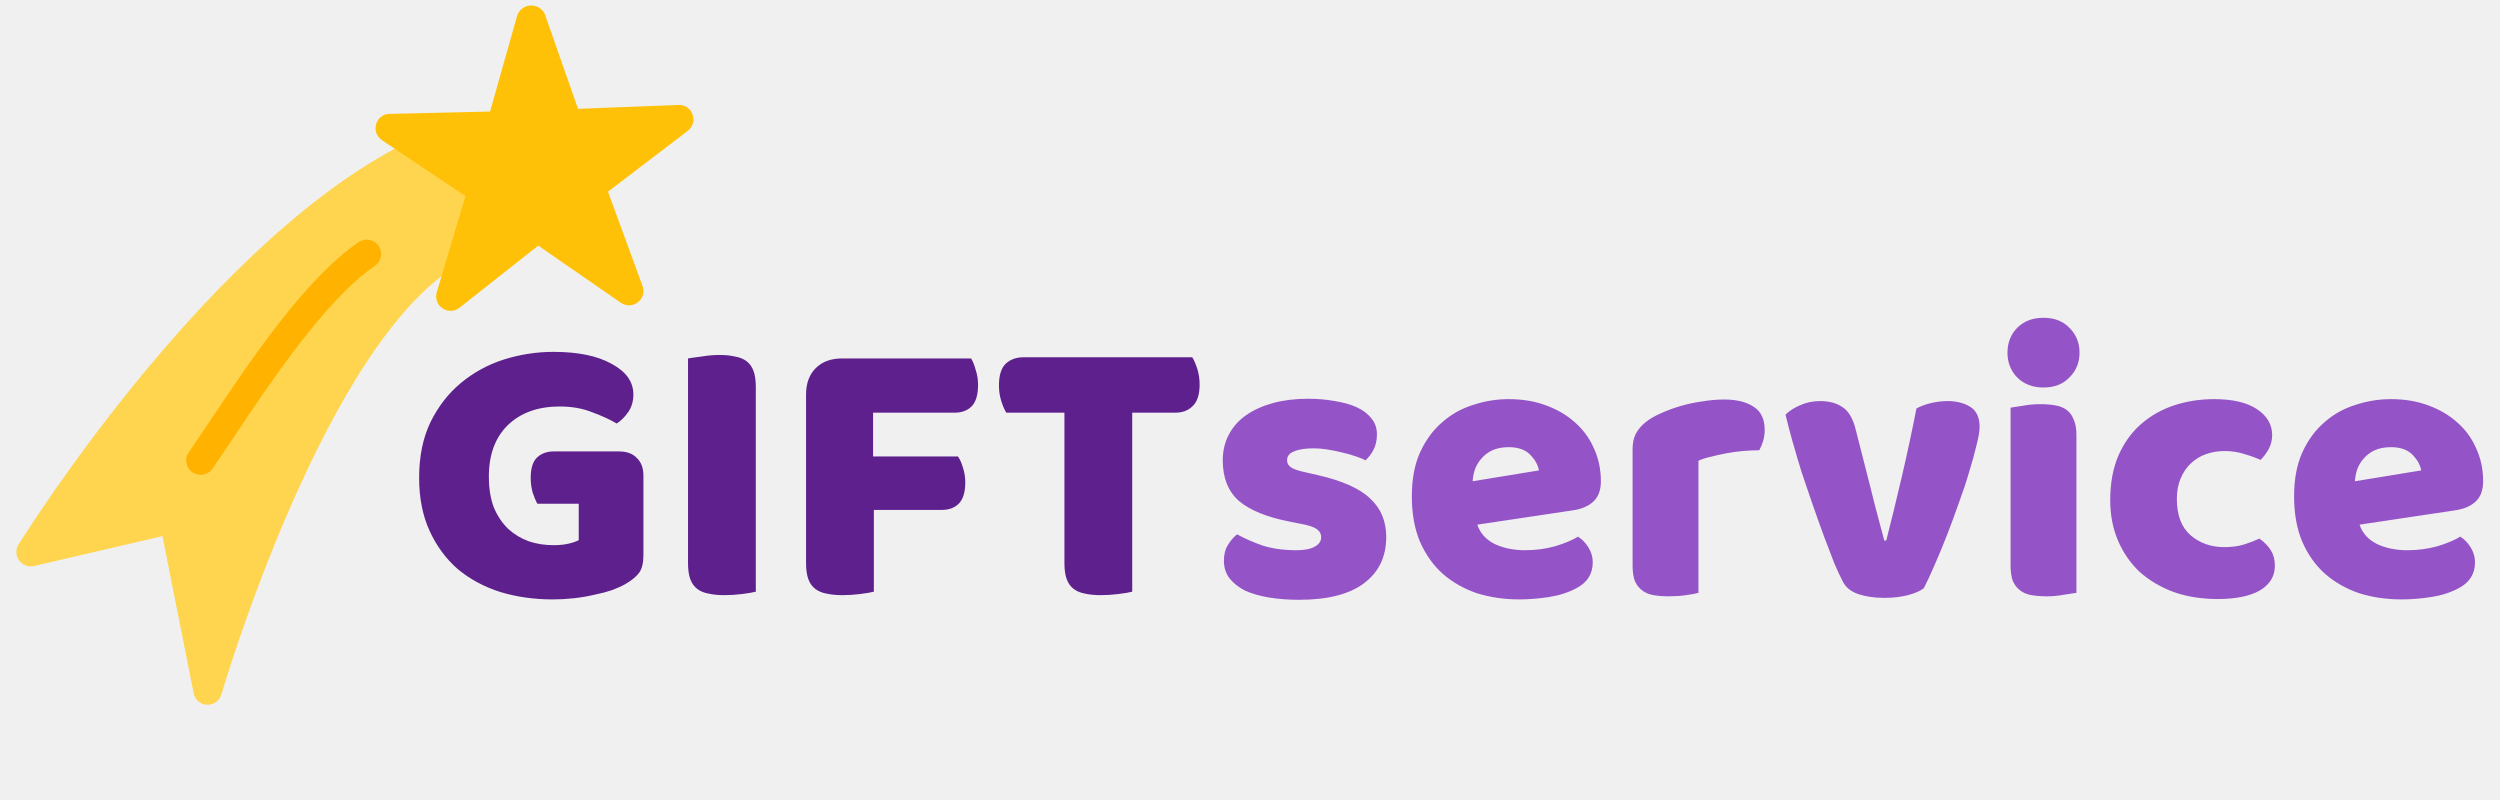
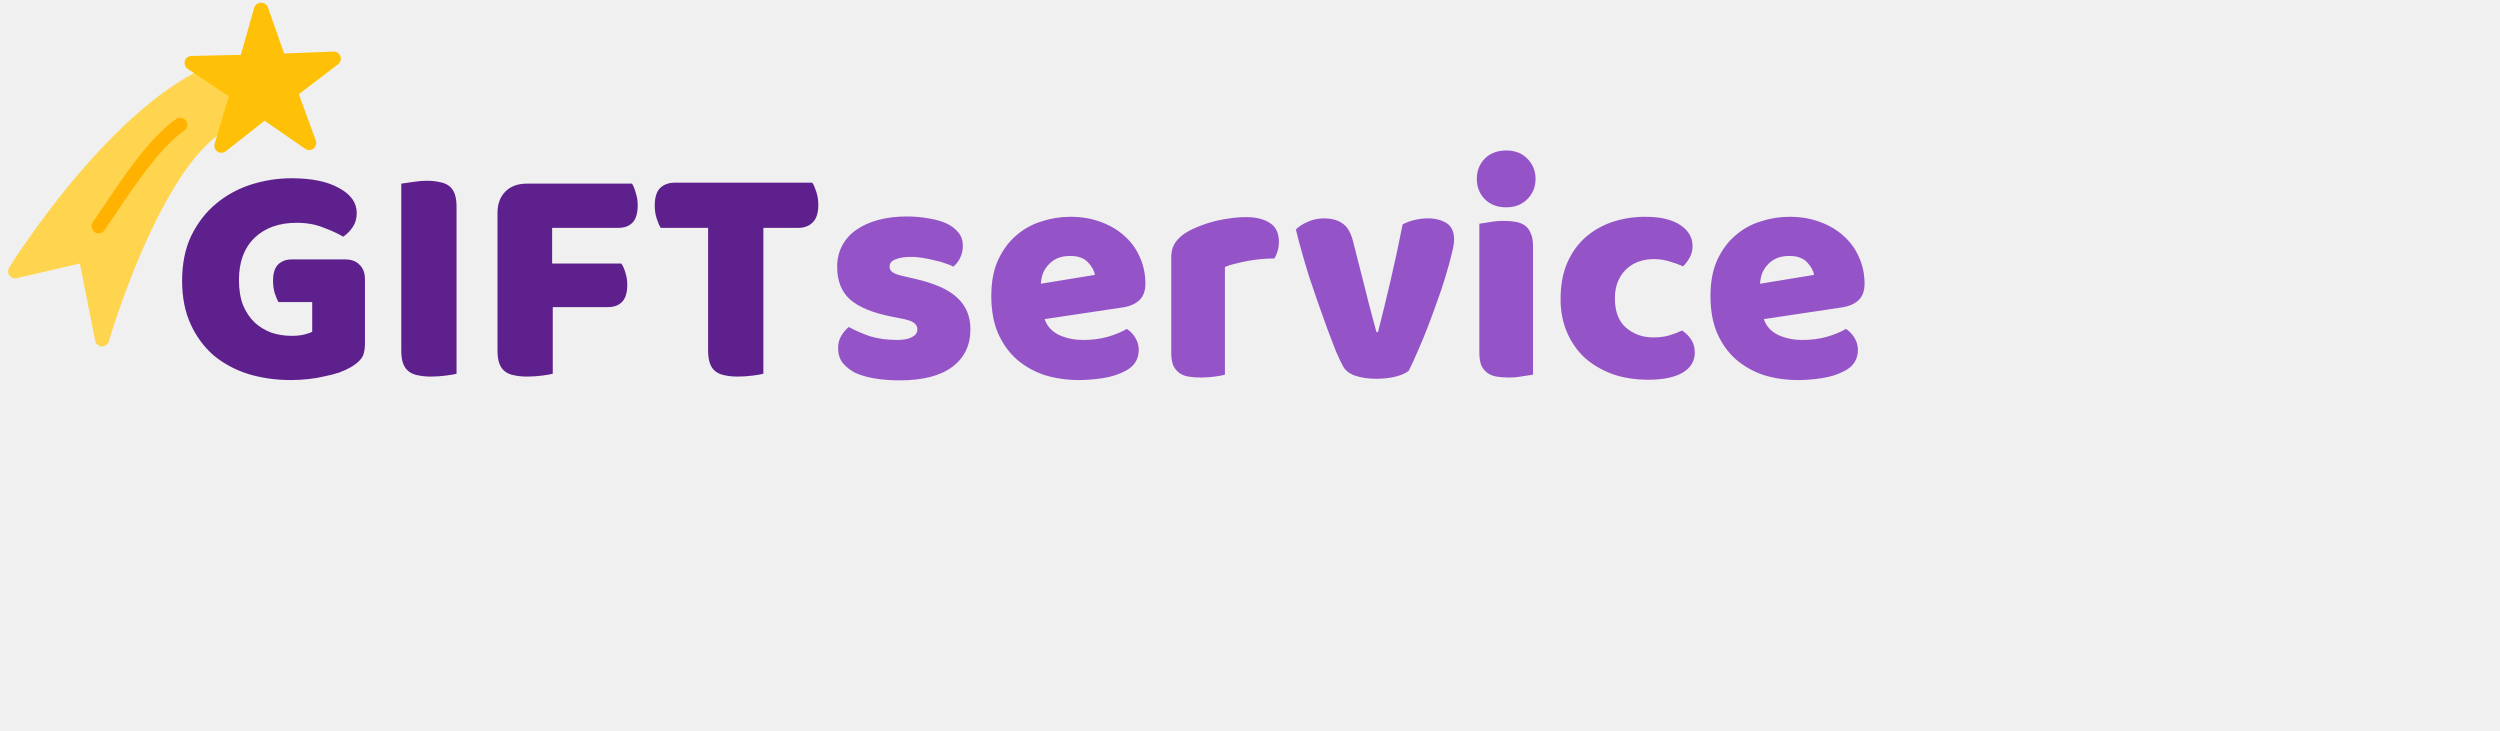
- <svg xmlns="http://www.w3.org/2000/svg" width="413" height="132" viewBox="0 0 413 132" fill="none">
+ <svg xmlns="http://www.w3.org/2000/svg" width="380" height="111" viewBox="0 0 380 111" fill="none">
  <g clip-path="url(#clip0)">
-     <path d="M92.552 28.186L70.13 22.738C69.607 22.607 69.055 22.661 68.567 22.891C35.517 38.282 4.378 87.832 3.07 89.935C2.56 90.75 2.592 91.792 3.151 92.574C3.714 93.358 4.694 93.724 5.632 93.5L26.835 88.569L31.984 114.498C32.189 115.575 33.105 116.371 34.2 116.425L34.376 116.419C35.405 116.386 36.295 115.692 36.58 114.702C36.752 114.122 53.746 56.156 76.113 43.51L93.274 32.487C94.377 31.778 94.697 30.309 93.988 29.206C93.657 28.691 93.141 28.324 92.547 28.181L92.552 28.186Z" fill="#FFD54F" />
-     <path d="M114.409 18.91C114.073 17.925 113.124 17.283 112.085 17.337L95.487 17.978L89.999 2.314C89.415 1.082 87.942 0.556 86.709 1.141C86.147 1.407 85.706 1.876 85.475 2.454L80.955 18.427L64.335 18.812C63.3 18.821 62.398 19.522 62.136 20.524C61.847 21.518 62.235 22.585 63.096 23.16L76.891 32.39L72.155 48.293C71.777 49.55 72.489 50.874 73.746 51.251C74.486 51.474 75.289 51.322 75.897 50.844L88.914 40.577L102.568 50.02C103.647 50.766 105.126 50.496 105.872 49.417C106.312 48.78 106.414 47.969 106.146 47.244L100.438 31.663L113.637 21.599C114.451 20.965 114.764 19.879 114.409 18.91Z" fill="#FFC107" />
-     <path d="M33.203 78.441C31.892 78.481 30.797 77.451 30.756 76.14C30.74 75.626 30.891 75.121 31.187 74.701C32.233 73.201 33.433 71.41 34.75 69.44C41.34 59.585 50.375 46.072 59.244 39.996C60.326 39.254 61.805 39.53 62.547 40.612C63.289 41.694 63.013 43.172 61.931 43.914C53.816 49.482 44.713 63.083 38.709 72.093C37.374 74.092 36.157 75.911 35.096 77.431C34.662 78.05 33.959 78.424 33.203 78.441Z" fill="#FFB300" />
+     <path d="M41.854 12.746L31.715 10.283C31.478 10.223 31.228 10.248 31.008 10.352C16.062 17.312 1.98 39.72 1.388 40.671C1.158 41.039 1.172 41.511 1.425 41.864C1.679 42.219 2.123 42.384 2.547 42.283L12.135 40.053L14.464 51.779C14.557 52.266 14.971 52.626 15.466 52.65L15.546 52.648C16.011 52.633 16.414 52.319 16.543 51.871C16.62 51.609 24.306 25.395 34.42 19.676L42.181 14.692C42.68 14.371 42.825 13.707 42.504 13.207C42.354 12.975 42.121 12.809 41.852 12.744L41.854 12.746Z" fill="#FFD54F" />
+     <path d="M51.739 8.551C51.587 8.106 51.158 7.816 50.688 7.84L43.182 8.13L40.7 1.046C40.436 0.489 39.77 0.252 39.212 0.516C38.958 0.636 38.759 0.848 38.654 1.11L36.61 8.333L29.094 8.507C28.626 8.511 28.218 8.829 28.099 9.281C27.969 9.731 28.145 10.213 28.534 10.474L34.772 14.648L32.63 21.84C32.46 22.408 32.782 23.006 33.35 23.177C33.685 23.278 34.048 23.209 34.323 22.993L40.209 18.35L46.384 22.62C46.872 22.957 47.541 22.835 47.878 22.348C48.077 22.06 48.123 21.693 48.002 21.365L45.421 14.319L51.389 9.768C51.758 9.481 51.899 8.99 51.739 8.551Z" fill="#FFC107" />
+     <path d="M15.015 35.473C14.422 35.491 13.927 35.025 13.909 34.432C13.902 34.2 13.97 33.972 14.104 33.782C14.577 33.103 15.119 32.294 15.715 31.403C18.695 26.946 22.781 20.835 26.792 18.087C27.281 17.752 27.95 17.877 28.285 18.366C28.621 18.855 28.496 19.524 28.007 19.859C24.337 22.377 20.22 28.528 17.505 32.602C16.901 33.506 16.351 34.329 15.871 35.017C15.675 35.296 15.357 35.466 15.015 35.473Z" fill="#FFB300" />
  </g>
-   <path d="M106.296 91.664C106.296 92.987 106.061 93.968 105.592 94.608C105.123 95.248 104.376 95.867 103.352 96.464C102.755 96.805 102.008 97.147 101.112 97.488C100.216 97.787 99.235 98.043 98.168 98.256C97.101 98.512 95.971 98.704 94.776 98.832C93.624 98.96 92.472 99.024 91.32 99.024C88.248 99.024 85.368 98.619 82.68 97.808C79.992 96.955 77.645 95.696 75.64 94.032C73.677 92.325 72.12 90.213 70.968 87.696C69.816 85.179 69.24 82.256 69.24 78.928C69.24 75.429 69.859 72.379 71.096 69.776C72.376 67.173 74.04 65.019 76.088 63.312C78.179 61.563 80.547 60.261 83.192 59.408C85.88 58.555 88.632 58.128 91.448 58.128C95.501 58.128 98.701 58.789 101.048 60.112C103.437 61.392 104.632 63.077 104.632 65.168C104.632 66.277 104.355 67.237 103.8 68.048C103.245 68.859 102.605 69.499 101.88 69.968C100.813 69.328 99.469 68.709 97.848 68.112C96.269 67.472 94.477 67.152 92.472 67.152C88.888 67.152 86.029 68.176 83.896 70.224C81.805 72.272 80.76 75.109 80.76 78.736C80.76 80.699 81.037 82.405 81.592 83.856C82.189 85.264 82.979 86.437 83.96 87.376C84.941 88.272 86.072 88.955 87.352 89.424C88.632 89.851 89.997 90.064 91.448 90.064C92.387 90.064 93.219 89.979 93.944 89.808C94.669 89.637 95.224 89.445 95.608 89.232V83.216H88.76C88.504 82.747 88.248 82.128 87.992 81.36C87.779 80.592 87.672 79.781 87.672 78.928C87.672 77.392 88.013 76.283 88.696 75.6C89.421 74.917 90.339 74.576 91.448 74.576H102.264C103.544 74.576 104.525 74.939 105.208 75.664C105.933 76.347 106.296 77.328 106.296 78.608V91.664ZM124.86 97.744C124.391 97.872 123.644 98 122.62 98.128C121.639 98.256 120.657 98.32 119.676 98.32C118.695 98.32 117.82 98.235 117.052 98.064C116.327 97.936 115.708 97.68 115.196 97.296C114.684 96.912 114.3 96.379 114.044 95.696C113.788 95.013 113.66 94.117 113.66 93.008V59.216C114.129 59.131 114.876 59.024 115.9 58.896C116.924 58.725 117.905 58.64 118.844 58.64C119.825 58.64 120.679 58.725 121.404 58.896C122.172 59.024 122.812 59.28 123.324 59.664C123.836 60.048 124.22 60.581 124.476 61.264C124.732 61.947 124.86 62.843 124.86 63.952V97.744ZM160.424 59.216C160.723 59.685 160.979 60.325 161.192 61.136C161.448 61.904 161.576 62.715 161.576 63.568C161.576 65.232 161.213 66.427 160.488 67.152C159.805 67.835 158.867 68.176 157.672 68.176H144.232V75.408H158.248C158.589 75.877 158.867 76.496 159.08 77.264C159.336 78.032 159.464 78.843 159.464 79.696C159.464 81.317 159.101 82.491 158.376 83.216C157.693 83.899 156.755 84.24 155.56 84.24H144.36V97.744C143.891 97.872 143.144 98 142.12 98.128C141.139 98.256 140.157 98.32 139.176 98.32C138.195 98.32 137.32 98.235 136.552 98.064C135.827 97.936 135.208 97.68 134.696 97.296C134.184 96.912 133.8 96.379 133.544 95.696C133.288 95.013 133.16 94.117 133.16 93.008V65.168C133.16 63.333 133.693 61.883 134.76 60.816C135.827 59.749 137.277 59.216 139.112 59.216H160.424ZM166.243 68.176C165.944 67.707 165.667 67.067 165.411 66.256C165.155 65.445 165.027 64.592 165.027 63.696C165.027 62.032 165.39 60.837 166.115 60.112C166.883 59.387 167.864 59.024 169.059 59.024H196.963C197.262 59.493 197.539 60.133 197.795 60.944C198.051 61.755 198.179 62.608 198.179 63.504C198.179 65.168 197.795 66.363 197.027 67.088C196.302 67.813 195.342 68.176 194.147 68.176H187.043V97.744C186.574 97.872 185.827 98 184.803 98.128C183.822 98.256 182.84 98.32 181.859 98.32C180.878 98.32 180.003 98.235 179.235 98.064C178.51 97.936 177.891 97.68 177.379 97.296C176.867 96.912 176.483 96.379 176.227 95.696C175.971 95.013 175.843 94.117 175.843 93.008V68.176H166.243Z" fill="#5D208D" />
-   <path d="M229.006 88.72C229.006 91.963 227.79 94.501 225.358 96.336C222.926 98.171 219.342 99.088 214.606 99.088C212.814 99.088 211.15 98.96 209.614 98.704C208.078 98.448 206.755 98.064 205.646 97.552C204.579 96.997 203.726 96.315 203.086 95.504C202.488 94.693 202.19 93.733 202.19 92.624C202.19 91.6 202.403 90.747 202.83 90.064C203.256 89.339 203.768 88.741 204.366 88.272C205.603 88.955 207.011 89.573 208.59 90.128C210.211 90.64 212.067 90.896 214.158 90.896C215.48 90.896 216.483 90.704 217.166 90.32C217.891 89.936 218.253 89.424 218.253 88.784C218.253 88.187 217.998 87.717 217.486 87.376C216.974 87.035 216.12 86.757 214.926 86.544L213.006 86.16C209.294 85.435 206.52 84.304 204.686 82.768C202.894 81.189 201.998 78.949 201.998 76.048C201.998 74.469 202.339 73.04 203.022 71.76C203.704 70.48 204.664 69.413 205.902 68.56C207.139 67.707 208.611 67.045 210.318 66.576C212.067 66.107 213.987 65.872 216.078 65.872C217.656 65.872 219.128 66 220.494 66.256C221.902 66.469 223.118 66.811 224.142 67.28C225.166 67.749 225.976 68.368 226.574 69.136C227.171 69.861 227.47 70.736 227.47 71.76C227.47 72.741 227.278 73.595 226.894 74.32C226.552 75.003 226.104 75.579 225.55 76.048C225.208 75.835 224.696 75.621 224.014 75.408C223.331 75.152 222.584 74.939 221.774 74.768C220.963 74.555 220.131 74.384 219.278 74.256C218.467 74.128 217.72 74.064 217.038 74.064C215.63 74.064 214.542 74.235 213.774 74.576C213.006 74.875 212.622 75.365 212.622 76.048C212.622 76.517 212.835 76.901 213.262 77.2C213.688 77.499 214.499 77.776 215.694 78.032L217.678 78.48C221.774 79.419 224.675 80.72 226.382 82.384C228.131 84.005 229.006 86.117 229.006 88.72ZM251.026 99.024C248.509 99.024 246.162 98.683 243.986 98C241.853 97.275 239.975 96.208 238.354 94.8C236.775 93.392 235.517 91.621 234.578 89.488C233.682 87.355 233.234 84.859 233.234 82C233.234 79.184 233.682 76.773 234.578 74.768C235.517 72.72 236.733 71.056 238.226 69.776C239.719 68.453 241.426 67.493 243.346 66.896C245.266 66.256 247.229 65.936 249.234 65.936C251.495 65.936 253.543 66.277 255.378 66.96C257.255 67.643 258.855 68.581 260.178 69.776C261.543 70.971 262.589 72.4 263.314 74.064C264.082 75.728 264.466 77.541 264.466 79.504C264.466 80.955 264.061 82.064 263.25 82.832C262.439 83.6 261.309 84.091 259.858 84.304L244.05 86.672C244.519 88.08 245.479 89.147 246.93 89.872C248.381 90.555 250.045 90.896 251.922 90.896C253.671 90.896 255.314 90.683 256.85 90.256C258.429 89.787 259.709 89.253 260.69 88.656C261.373 89.083 261.949 89.68 262.418 90.448C262.887 91.216 263.122 92.027 263.122 92.88C263.122 94.8 262.226 96.229 260.434 97.168C259.069 97.893 257.533 98.384 255.826 98.64C254.119 98.896 252.519 99.024 251.026 99.024ZM249.234 73.872C248.21 73.872 247.314 74.043 246.546 74.384C245.821 74.725 245.223 75.173 244.754 75.728C244.285 76.24 243.922 76.837 243.666 77.52C243.453 78.16 243.325 78.821 243.282 79.504L254.226 77.712C254.098 76.859 253.629 76.005 252.818 75.152C252.007 74.299 250.813 73.872 249.234 73.872ZM280.583 97.936C280.156 98.064 279.474 98.192 278.535 98.32C277.639 98.448 276.7 98.512 275.719 98.512C274.78 98.512 273.927 98.448 273.159 98.32C272.434 98.192 271.815 97.936 271.303 97.552C270.791 97.168 270.386 96.656 270.087 96.016C269.831 95.333 269.703 94.459 269.703 93.392V74.192C269.703 73.211 269.874 72.379 270.215 71.696C270.599 70.971 271.132 70.331 271.815 69.776C272.498 69.221 273.33 68.731 274.311 68.304C275.335 67.835 276.423 67.429 277.575 67.088C278.727 66.747 279.922 66.491 281.159 66.32C282.396 66.107 283.634 66 284.871 66C286.919 66 288.54 66.405 289.735 67.216C290.93 67.984 291.527 69.264 291.527 71.056C291.527 71.653 291.442 72.251 291.271 72.848C291.1 73.403 290.887 73.915 290.631 74.384C289.735 74.384 288.818 74.427 287.879 74.512C286.94 74.597 286.023 74.725 285.127 74.896C284.231 75.067 283.378 75.259 282.567 75.472C281.799 75.643 281.138 75.856 280.583 76.112V97.936ZM317.816 97.168C317.218 97.637 316.344 98.021 315.192 98.32C314.04 98.619 312.738 98.768 311.288 98.768C309.624 98.768 308.173 98.555 306.936 98.128C305.741 97.701 304.909 97.019 304.44 96.08C304.056 95.355 303.586 94.352 303.032 93.072C302.52 91.749 301.965 90.299 301.368 88.72C300.77 87.099 300.152 85.371 299.512 83.536C298.872 81.701 298.253 79.888 297.656 78.096C297.101 76.304 296.589 74.576 296.12 72.912C295.65 71.248 295.266 69.776 294.968 68.496C295.565 67.899 296.354 67.387 297.336 66.96C298.36 66.491 299.469 66.256 300.664 66.256C302.157 66.256 303.373 66.576 304.312 67.216C305.293 67.813 306.018 68.965 306.488 70.672L308.984 80.464C309.453 82.384 309.901 84.133 310.328 85.712C310.754 87.248 311.074 88.443 311.288 89.296H311.608C312.418 86.139 313.272 82.64 314.168 78.8C315.064 74.96 315.874 71.184 316.6 67.472C317.325 67.088 318.136 66.789 319.032 66.576C319.97 66.363 320.866 66.256 321.72 66.256C323.213 66.256 324.472 66.576 325.496 67.216C326.52 67.856 327.032 68.965 327.032 70.544C327.032 71.227 326.861 72.229 326.52 73.552C326.221 74.832 325.816 76.304 325.304 77.968C324.834 79.589 324.258 81.317 323.576 83.152C322.936 84.987 322.274 86.779 321.592 88.528C320.909 90.277 320.226 91.92 319.544 93.456C318.904 94.949 318.328 96.187 317.816 97.168ZM331.635 58.256C331.635 56.635 332.168 55.269 333.235 54.16C334.344 53.051 335.795 52.496 337.587 52.496C339.379 52.496 340.808 53.051 341.875 54.16C342.984 55.269 343.539 56.635 343.539 58.256C343.539 59.877 342.984 61.243 341.875 62.352C340.808 63.461 339.379 64.016 337.587 64.016C335.795 64.016 334.344 63.461 333.235 62.352C332.168 61.243 331.635 59.877 331.635 58.256ZM343.027 97.936C342.557 98.021 341.853 98.128 340.915 98.256C340.019 98.427 339.101 98.512 338.163 98.512C337.224 98.512 336.371 98.448 335.603 98.32C334.877 98.192 334.259 97.936 333.747 97.552C333.235 97.168 332.829 96.656 332.531 96.016C332.275 95.333 332.147 94.459 332.147 93.392V67.344C332.616 67.259 333.299 67.152 334.195 67.024C335.133 66.853 336.072 66.768 337.01 66.768C337.949 66.768 338.781 66.832 339.507 66.96C340.275 67.088 340.915 67.344 341.427 67.728C341.939 68.112 342.323 68.645 342.579 69.328C342.877 69.968 343.027 70.821 343.027 71.888V97.936ZM367.489 74.512C366.422 74.512 365.398 74.683 364.417 75.024C363.478 75.365 362.646 75.877 361.921 76.56C361.238 77.2 360.684 78.011 360.257 78.992C359.83 79.973 359.617 81.125 359.617 82.448C359.617 85.093 360.364 87.077 361.857 88.4C363.393 89.723 365.249 90.384 367.425 90.384C368.705 90.384 369.814 90.235 370.753 89.936C371.692 89.637 372.524 89.317 373.249 88.976C374.102 89.573 374.742 90.235 375.169 90.96C375.596 91.643 375.809 92.475 375.809 93.456C375.809 95.205 374.977 96.571 373.313 97.552C371.649 98.491 369.345 98.96 366.401 98.96C363.713 98.96 361.281 98.576 359.105 97.808C356.929 96.997 355.052 95.888 353.473 94.48C351.937 93.029 350.742 91.301 349.889 89.296C349.036 87.291 348.609 85.072 348.609 82.64C348.609 79.824 349.057 77.371 349.953 75.28C350.892 73.147 352.15 71.397 353.729 70.032C355.308 68.667 357.121 67.643 359.169 66.96C361.26 66.277 363.457 65.936 365.761 65.936C368.833 65.936 371.201 66.491 372.865 67.6C374.529 68.709 375.361 70.139 375.361 71.888C375.361 72.699 375.169 73.467 374.785 74.192C374.401 74.875 373.953 75.472 373.441 75.984C372.716 75.643 371.841 75.323 370.817 75.024C369.793 74.683 368.684 74.512 367.489 74.512ZM396.776 99.024C394.259 99.024 391.912 98.683 389.736 98C387.603 97.275 385.725 96.208 384.104 94.8C382.525 93.392 381.267 91.621 380.328 89.488C379.432 87.355 378.984 84.859 378.984 82C378.984 79.184 379.432 76.773 380.328 74.768C381.267 72.72 382.483 71.056 383.976 69.776C385.469 68.453 387.176 67.493 389.096 66.896C391.016 66.256 392.979 65.936 394.984 65.936C397.245 65.936 399.293 66.277 401.128 66.96C403.005 67.643 404.605 68.581 405.928 69.776C407.293 70.971 408.339 72.4 409.064 74.064C409.832 75.728 410.216 77.541 410.216 79.504C410.216 80.955 409.811 82.064 409 82.832C408.189 83.6 407.059 84.091 405.608 84.304L389.8 86.672C390.269 88.08 391.229 89.147 392.68 89.872C394.131 90.555 395.795 90.896 397.672 90.896C399.421 90.896 401.064 90.683 402.6 90.256C404.179 89.787 405.459 89.253 406.44 88.656C407.123 89.083 407.699 89.68 408.168 90.448C408.637 91.216 408.872 92.027 408.872 92.88C408.872 94.8 407.976 96.229 406.184 97.168C404.819 97.893 403.283 98.384 401.576 98.64C399.869 98.896 398.269 99.024 396.776 99.024ZM394.984 73.872C393.96 73.872 393.064 74.043 392.296 74.384C391.571 74.725 390.973 75.173 390.504 75.728C390.035 76.24 389.672 76.837 389.416 77.52C389.203 78.16 389.075 78.821 389.032 79.504L399.976 77.712C399.848 76.859 399.379 76.005 398.568 75.152C397.757 74.299 396.563 73.872 394.984 73.872Z" fill="#9454C7" />
+   <path d="M55.472 52.248C55.472 53.24 55.296 53.976 54.944 54.456C54.592 54.936 54.032 55.4 53.264 55.848C52.816 56.104 52.256 56.36 51.584 56.616C50.912 56.84 50.176 57.032 49.376 57.192C48.576 57.384 47.728 57.528 46.832 57.624C45.968 57.72 45.104 57.768 44.24 57.768C41.936 57.768 39.776 57.464 37.76 56.856C35.744 56.216 33.984 55.272 32.48 54.024C31.008 52.744 29.84 51.16 28.976 49.272C28.112 47.384 27.68 45.192 27.68 42.696C27.68 40.072 28.144 37.784 29.072 35.832C30.032 33.88 31.28 32.264 32.816 30.984C34.384 29.672 36.16 28.696 38.144 28.056C40.16 27.416 42.224 27.096 44.336 27.096C47.376 27.096 49.776 27.592 51.536 28.584C53.328 29.544 54.224 30.808 54.224 32.376C54.224 33.208 54.016 33.928 53.6 34.536C53.184 35.144 52.704 35.624 52.16 35.976C51.36 35.496 50.352 35.032 49.136 34.584C47.952 34.104 46.608 33.864 45.104 33.864C42.416 33.864 40.272 34.632 38.672 36.168C37.104 37.704 36.32 39.832 36.32 42.552C36.32 44.024 36.528 45.304 36.944 46.392C37.392 47.448 37.984 48.328 38.72 49.032C39.456 49.704 40.304 50.216 41.264 50.568C42.224 50.888 43.248 51.048 44.336 51.048C45.04 51.048 45.664 50.984 46.208 50.856C46.752 50.728 47.168 50.584 47.456 50.424V45.912H42.32C42.128 45.56 41.936 45.096 41.744 44.52C41.584 43.944 41.504 43.336 41.504 42.696C41.504 41.544 41.76 40.712 42.272 40.2C42.816 39.688 43.504 39.432 44.336 39.432H52.448C53.408 39.432 54.144 39.704 54.656 40.248C55.2 40.76 55.472 41.496 55.472 42.456V52.248ZM69.395 56.808C69.043 56.904 68.483 57 67.715 57.096C66.979 57.192 66.243 57.24 65.507 57.24C64.771 57.24 64.115 57.176 63.539 57.048C62.995 56.952 62.531 56.76 62.147 56.472C61.763 56.184 61.475 55.784 61.283 55.272C61.091 54.76 60.995 54.088 60.995 53.256V27.912C61.347 27.848 61.907 27.768 62.675 27.672C63.443 27.544 64.179 27.48 64.883 27.48C65.619 27.48 66.259 27.544 66.803 27.672C67.379 27.768 67.859 27.96 68.243 28.248C68.627 28.536 68.915 28.936 69.107 29.448C69.299 29.96 69.395 30.632 69.395 31.464V56.808ZM96.068 27.912C96.292 28.264 96.484 28.744 96.644 29.352C96.836 29.928 96.932 30.536 96.932 31.176C96.932 32.424 96.66 33.32 96.116 33.864C95.604 34.376 94.9 34.632 94.004 34.632H83.924V40.056H94.436C94.692 40.408 94.9 40.872 95.06 41.448C95.252 42.024 95.348 42.632 95.348 43.272C95.348 44.488 95.076 45.368 94.532 45.912C94.02 46.424 93.316 46.68 92.42 46.68H84.02V56.808C83.668 56.904 83.108 57 82.34 57.096C81.604 57.192 80.868 57.24 80.132 57.24C79.396 57.24 78.74 57.176 78.164 57.048C77.62 56.952 77.156 56.76 76.772 56.472C76.388 56.184 76.1 55.784 75.908 55.272C75.716 54.76 75.62 54.088 75.62 53.256V32.376C75.62 31 76.02 29.912 76.82 29.112C77.62 28.312 78.708 27.912 80.084 27.912H96.068ZM100.432 34.632C100.208 34.28 100 33.8 99.808 33.192C99.616 32.584 99.52 31.944 99.52 31.272C99.52 30.024 99.792 29.128 100.336 28.584C100.912 28.04 101.648 27.768 102.544 27.768H123.472C123.696 28.12 123.904 28.6 124.096 29.208C124.288 29.816 124.384 30.456 124.384 31.128C124.384 32.376 124.096 33.272 123.52 33.816C122.976 34.36 122.256 34.632 121.36 34.632H116.032V56.808C115.68 56.904 115.12 57 114.352 57.096C113.616 57.192 112.88 57.24 112.144 57.24C111.408 57.24 110.752 57.176 110.176 57.048C109.632 56.952 109.168 56.76 108.784 56.472C108.4 56.184 108.112 55.784 107.92 55.272C107.728 54.76 107.632 54.088 107.632 53.256V34.632H100.432Z" fill="#5D208D" />
+   <path d="M147.504 50.04C147.504 52.472 146.592 54.376 144.768 55.752C142.944 57.128 140.256 57.816 136.704 57.816C135.36 57.816 134.112 57.72 132.96 57.528C131.808 57.336 130.816 57.048 129.984 56.664C129.184 56.248 128.544 55.736 128.064 55.128C127.616 54.52 127.392 53.8 127.392 52.968C127.392 52.2 127.552 51.56 127.872 51.048C128.192 50.504 128.576 50.056 129.024 49.704C129.952 50.216 131.008 50.68 132.192 51.096C133.408 51.48 134.8 51.672 136.368 51.672C137.36 51.672 138.112 51.528 138.624 51.24C139.168 50.952 139.44 50.568 139.44 50.088C139.44 49.64 139.248 49.288 138.864 49.032C138.48 48.776 137.84 48.568 136.944 48.408L135.504 48.12C132.72 47.576 130.64 46.728 129.264 45.576C127.92 44.392 127.248 42.712 127.248 40.536C127.248 39.352 127.504 38.28 128.016 37.32C128.528 36.36 129.248 35.56 130.176 34.92C131.104 34.28 132.208 33.784 133.488 33.432C134.8 33.08 136.24 32.904 137.808 32.904C138.992 32.904 140.096 33 141.12 33.192C142.176 33.352 143.088 33.608 143.856 33.96C144.624 34.312 145.232 34.776 145.68 35.352C146.128 35.896 146.352 36.552 146.352 37.32C146.352 38.056 146.208 38.696 145.92 39.24C145.664 39.752 145.328 40.184 144.912 40.536C144.656 40.376 144.272 40.216 143.76 40.056C143.248 39.864 142.688 39.704 142.08 39.576C141.472 39.416 140.848 39.288 140.208 39.192C139.6 39.096 139.04 39.048 138.528 39.048C137.472 39.048 136.656 39.176 136.08 39.432C135.504 39.656 135.216 40.024 135.216 40.536C135.216 40.888 135.376 41.176 135.696 41.4C136.016 41.624 136.624 41.832 137.52 42.024L139.008 42.36C142.08 43.064 144.256 44.04 145.536 45.288C146.848 46.504 147.504 48.088 147.504 50.04ZM164.02 57.768C162.132 57.768 160.372 57.512 158.74 57C157.14 56.456 155.732 55.656 154.516 54.6C153.332 53.544 152.388 52.216 151.684 50.616C151.012 49.016 150.676 47.144 150.676 45C150.676 42.888 151.012 41.08 151.684 39.576C152.388 38.04 153.3 36.792 154.42 35.832C155.54 34.84 156.82 34.12 158.26 33.672C159.7 33.192 161.172 32.952 162.676 32.952C164.372 32.952 165.908 33.208 167.284 33.72C168.692 34.232 169.892 34.936 170.884 35.832C171.908 36.728 172.692 37.8 173.236 39.048C173.812 40.296 174.1 41.656 174.1 43.128C174.1 44.216 173.796 45.048 173.188 45.624C172.58 46.2 171.732 46.568 170.644 46.728L158.788 48.504C159.14 49.56 159.86 50.36 160.948 50.904C162.036 51.416 163.284 51.672 164.692 51.672C166.004 51.672 167.236 51.512 168.388 51.192C169.572 50.84 170.532 50.44 171.268 49.992C171.78 50.312 172.212 50.76 172.564 51.336C172.916 51.912 173.092 52.52 173.092 53.16C173.092 54.6 172.42 55.672 171.076 56.376C170.052 56.92 168.9 57.288 167.62 57.48C166.34 57.672 165.14 57.768 164.02 57.768ZM162.676 38.904C161.908 38.904 161.236 39.032 160.66 39.288C160.116 39.544 159.668 39.88 159.316 40.296C158.964 40.68 158.692 41.128 158.5 41.64C158.34 42.12 158.244 42.616 158.212 43.128L166.42 41.784C166.324 41.144 165.972 40.504 165.364 39.864C164.756 39.224 163.86 38.904 162.676 38.904ZM186.187 56.952C185.867 57.048 185.355 57.144 184.651 57.24C183.979 57.336 183.275 57.384 182.539 57.384C181.835 57.384 181.195 57.336 180.619 57.24C180.075 57.144 179.611 56.952 179.227 56.664C178.843 56.376 178.539 55.992 178.315 55.512C178.123 55 178.027 54.344 178.027 53.544V39.144C178.027 38.408 178.155 37.784 178.411 37.272C178.699 36.728 179.099 36.248 179.611 35.832C180.123 35.416 180.747 35.048 181.483 34.728C182.251 34.376 183.067 34.072 183.931 33.816C184.795 33.56 185.691 33.368 186.619 33.24C187.547 33.08 188.475 33 189.403 33C190.939 33 192.155 33.304 193.051 33.912C193.947 34.488 194.395 35.448 194.395 36.792C194.395 37.24 194.331 37.688 194.203 38.136C194.075 38.552 193.915 38.936 193.723 39.288C193.051 39.288 192.363 39.32 191.659 39.384C190.955 39.448 190.267 39.544 189.595 39.672C188.923 39.8 188.283 39.944 187.675 40.104C187.099 40.232 186.603 40.392 186.187 40.584V56.952ZM214.112 56.376C213.664 56.728 213.008 57.016 212.144 57.24C211.28 57.464 210.304 57.576 209.216 57.576C207.968 57.576 206.88 57.416 205.952 57.096C205.056 56.776 204.432 56.264 204.08 55.56C203.792 55.016 203.44 54.264 203.024 53.304C202.64 52.312 202.224 51.224 201.776 50.04C201.328 48.824 200.864 47.528 200.384 46.152C199.904 44.776 199.44 43.416 198.992 42.072C198.576 40.728 198.192 39.432 197.84 38.184C197.488 36.936 197.2 35.832 196.976 34.872C197.424 34.424 198.016 34.04 198.752 33.72C199.52 33.368 200.352 33.192 201.248 33.192C202.368 33.192 203.28 33.432 203.984 33.912C204.72 34.36 205.264 35.224 205.616 36.504L207.488 43.848C207.84 45.288 208.176 46.6 208.496 47.784C208.816 48.936 209.056 49.832 209.216 50.472H209.456C210.064 48.104 210.704 45.48 211.376 42.6C212.048 39.72 212.656 36.888 213.2 34.104C213.744 33.816 214.352 33.592 215.024 33.432C215.728 33.272 216.4 33.192 217.04 33.192C218.16 33.192 219.104 33.432 219.872 33.912C220.64 34.392 221.024 35.224 221.024 36.408C221.024 36.92 220.896 37.672 220.64 38.664C220.416 39.624 220.112 40.728 219.728 41.976C219.376 43.192 218.944 44.488 218.432 45.864C217.952 47.24 217.456 48.584 216.944 49.896C216.432 51.208 215.92 52.44 215.408 53.592C214.928 54.712 214.496 55.64 214.112 56.376ZM224.476 27.192C224.476 25.976 224.876 24.952 225.676 24.12C226.508 23.288 227.596 22.872 228.94 22.872C230.284 22.872 231.356 23.288 232.156 24.12C232.988 24.952 233.404 25.976 233.404 27.192C233.404 28.408 232.988 29.432 232.156 30.264C231.356 31.096 230.284 31.512 228.94 31.512C227.596 31.512 226.508 31.096 225.676 30.264C224.876 29.432 224.476 28.408 224.476 27.192ZM233.02 56.952C232.668 57.016 232.14 57.096 231.436 57.192C230.764 57.32 230.076 57.384 229.372 57.384C228.668 57.384 228.028 57.336 227.452 57.24C226.908 57.144 226.444 56.952 226.06 56.664C225.676 56.376 225.372 55.992 225.148 55.512C224.956 55 224.86 54.344 224.86 53.544V34.008C225.212 33.944 225.724 33.864 226.396 33.768C227.1 33.64 227.804 33.576 228.508 33.576C229.212 33.576 229.836 33.624 230.38 33.72C230.956 33.816 231.436 34.008 231.82 34.296C232.204 34.584 232.492 34.984 232.684 35.496C232.908 35.976 233.02 36.616 233.02 37.416V56.952ZM251.367 39.384C250.567 39.384 249.799 39.512 249.063 39.768C248.359 40.024 247.735 40.408 247.191 40.92C246.679 41.4 246.263 42.008 245.943 42.744C245.623 43.48 245.463 44.344 245.463 45.336C245.463 47.32 246.023 48.808 247.143 49.8C248.295 50.792 249.687 51.288 251.319 51.288C252.279 51.288 253.111 51.176 253.815 50.952C254.519 50.728 255.143 50.488 255.687 50.232C256.327 50.68 256.807 51.176 257.127 51.72C257.447 52.232 257.607 52.856 257.607 53.592C257.607 54.904 256.983 55.928 255.735 56.664C254.487 57.368 252.759 57.72 250.551 57.72C248.535 57.72 246.711 57.432 245.079 56.856C243.447 56.248 242.039 55.416 240.855 54.36C239.703 53.272 238.807 51.976 238.167 50.472C237.527 48.968 237.207 47.304 237.207 45.48C237.207 43.368 237.543 41.528 238.215 39.96C238.919 38.36 239.863 37.048 241.047 36.024C242.231 35 243.591 34.232 245.127 33.72C246.695 33.208 248.343 32.952 250.071 32.952C252.375 32.952 254.151 33.368 255.399 34.2C256.647 35.032 257.271 36.104 257.271 37.416C257.271 38.024 257.127 38.6 256.839 39.144C256.551 39.656 256.215 40.104 255.831 40.488C255.287 40.232 254.631 39.992 253.863 39.768C253.095 39.512 252.263 39.384 251.367 39.384ZM273.332 57.768C271.444 57.768 269.684 57.512 268.052 57C266.452 56.456 265.044 55.656 263.828 54.6C262.644 53.544 261.7 52.216 260.996 50.616C260.324 49.016 259.988 47.144 259.988 45C259.988 42.888 260.324 41.08 260.996 39.576C261.7 38.04 262.612 36.792 263.732 35.832C264.852 34.84 266.132 34.12 267.572 33.672C269.012 33.192 270.484 32.952 271.988 32.952C273.684 32.952 275.22 33.208 276.596 33.72C278.004 34.232 279.204 34.936 280.196 35.832C281.22 36.728 282.004 37.8 282.548 39.048C283.124 40.296 283.412 41.656 283.412 43.128C283.412 44.216 283.108 45.048 282.5 45.624C281.892 46.2 281.044 46.568 279.956 46.728L268.1 48.504C268.452 49.56 269.172 50.36 270.26 50.904C271.348 51.416 272.596 51.672 274.004 51.672C275.316 51.672 276.548 51.512 277.7 51.192C278.884 50.84 279.844 50.44 280.58 49.992C281.092 50.312 281.524 50.76 281.876 51.336C282.228 51.912 282.404 52.52 282.404 53.16C282.404 54.6 281.732 55.672 280.388 56.376C279.364 56.92 278.212 57.288 276.932 57.48C275.652 57.672 274.452 57.768 273.332 57.768ZM271.988 38.904C271.22 38.904 270.548 39.032 269.972 39.288C269.428 39.544 268.98 39.88 268.628 40.296C268.276 40.68 268.004 41.128 267.812 41.64C267.652 42.12 267.556 42.616 267.524 43.128L275.732 41.784C275.636 41.144 275.284 40.504 274.676 39.864C274.068 39.224 273.172 38.904 271.988 38.904Z" fill="#9454C7" />
  <defs>
    <clipPath id="clip0">
-       <rect width="114" height="114" fill="white" transform="translate(0 3.51892) rotate(-1.76887)" />
+       <rect width="51.554" height="51.554" fill="white" transform="translate(0 1.59134) rotate(-1.76887)" />
    </clipPath>
  </defs>
</svg>
